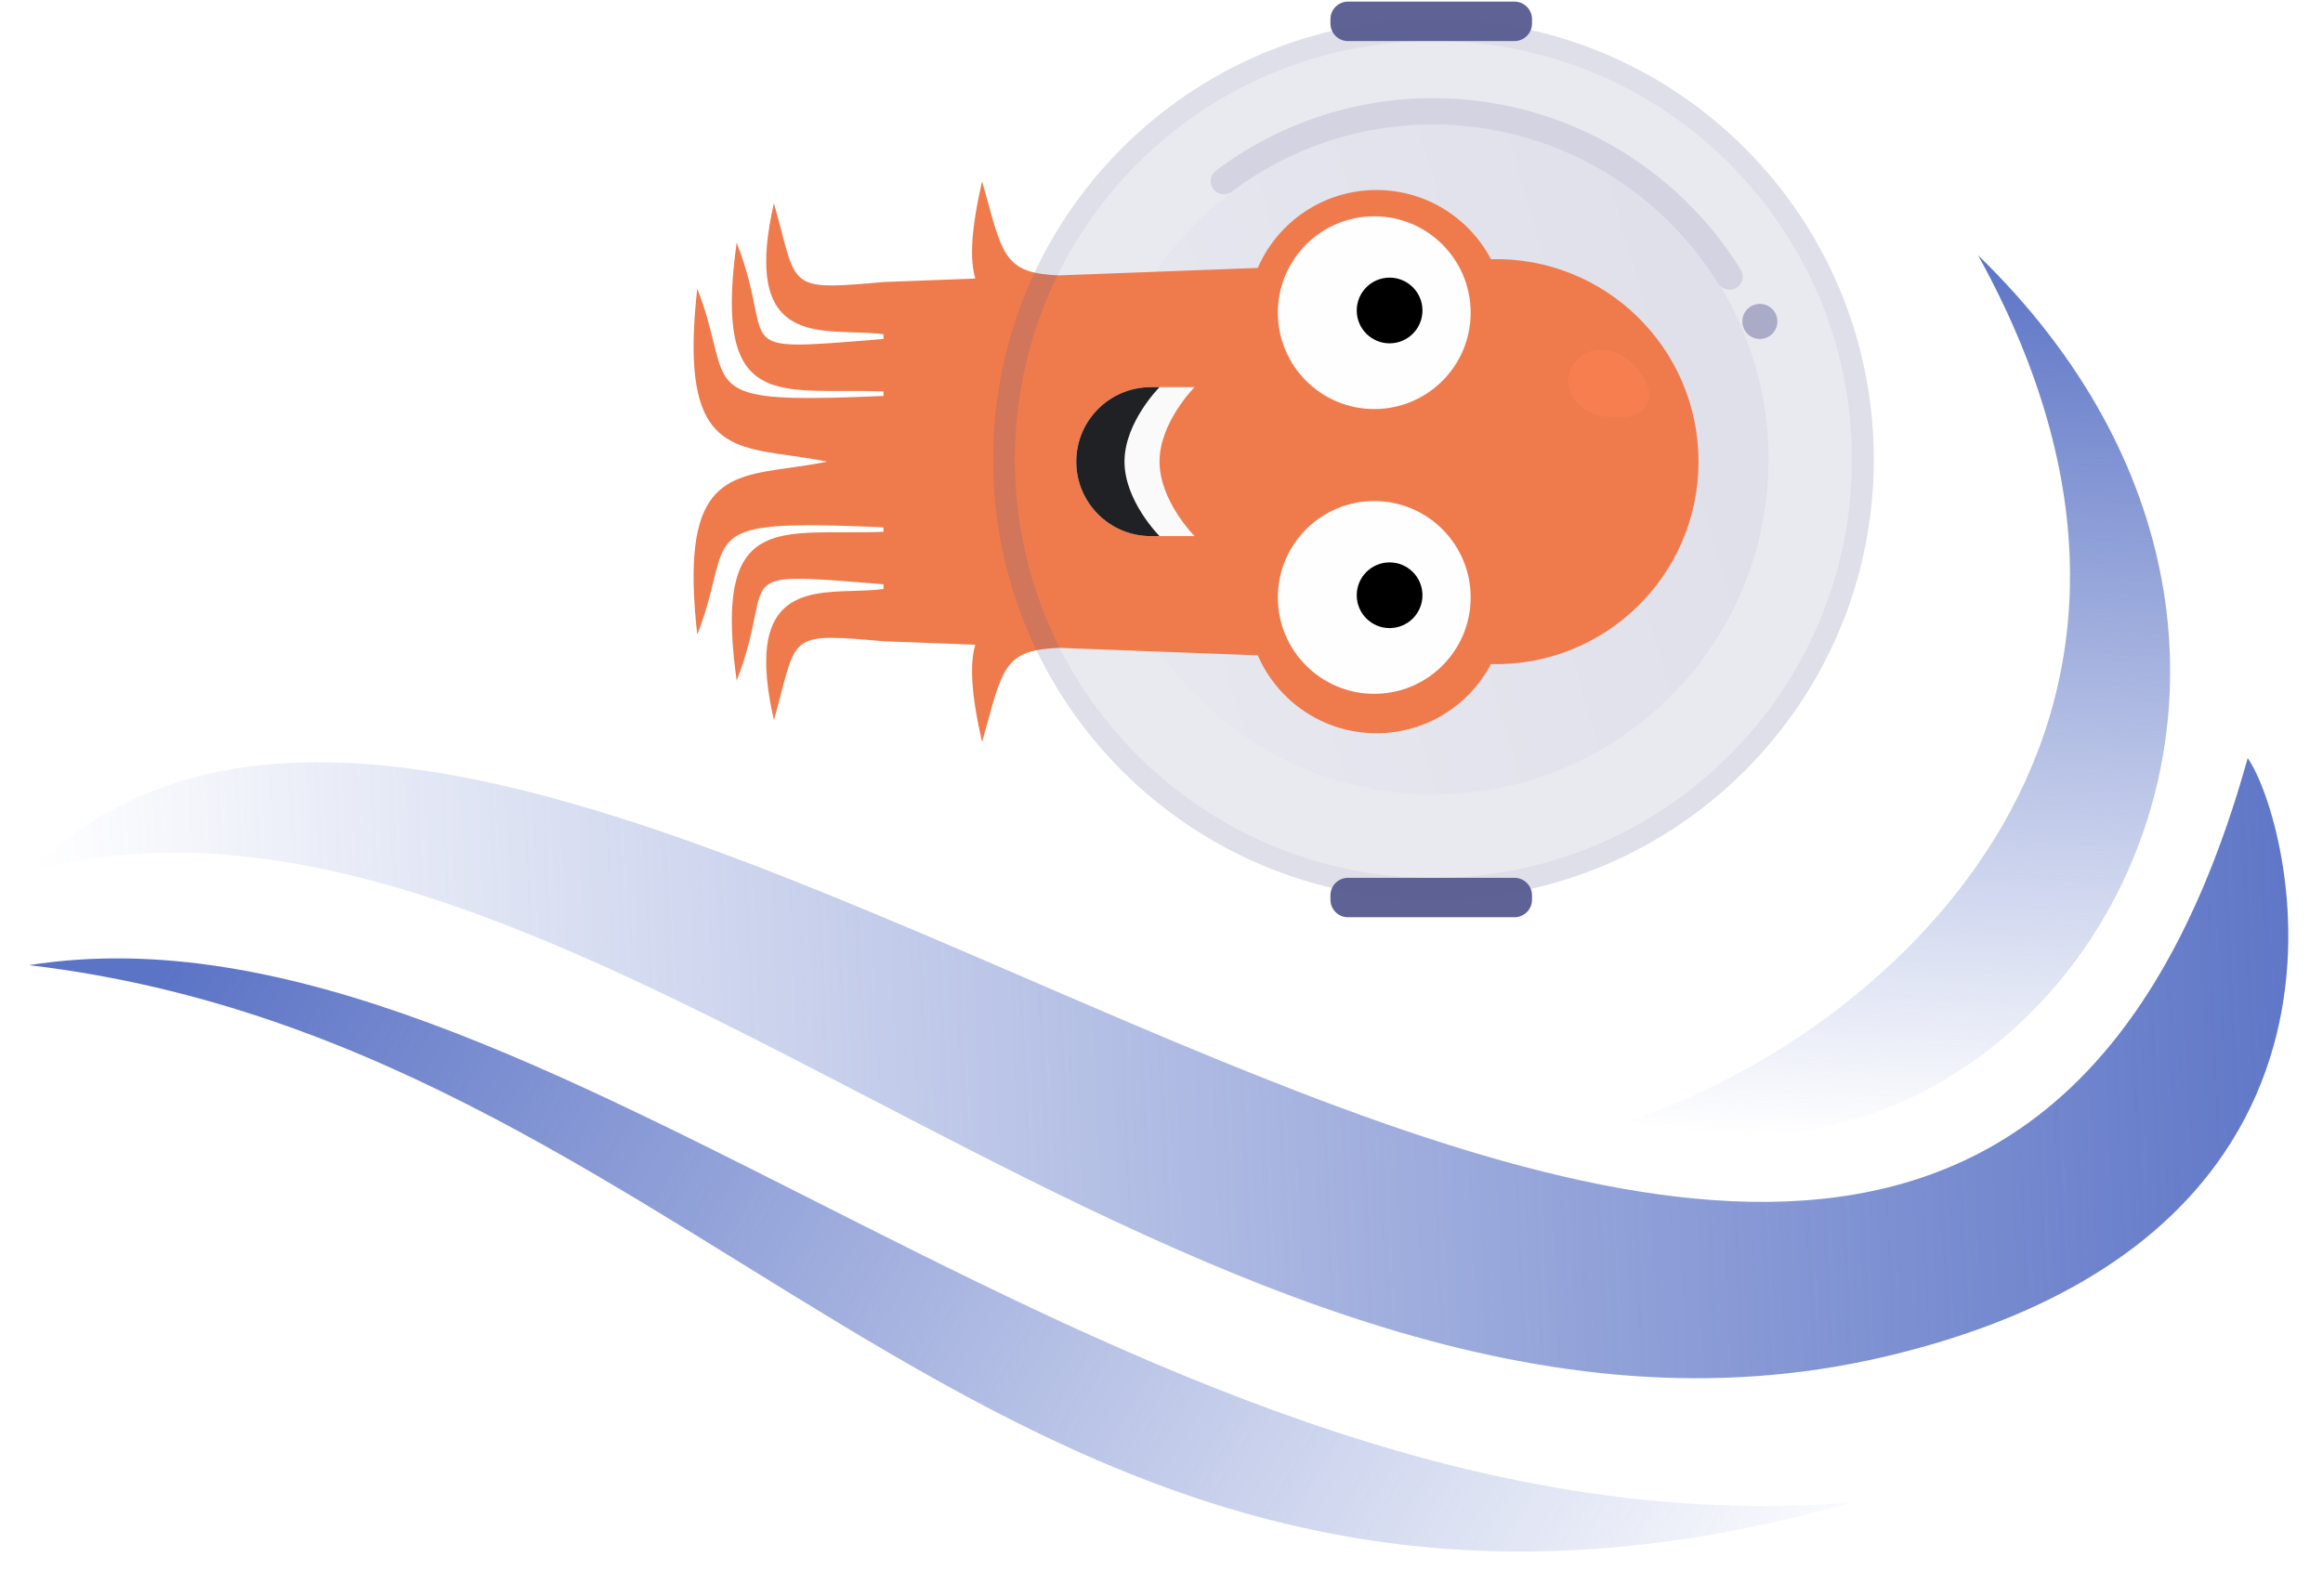
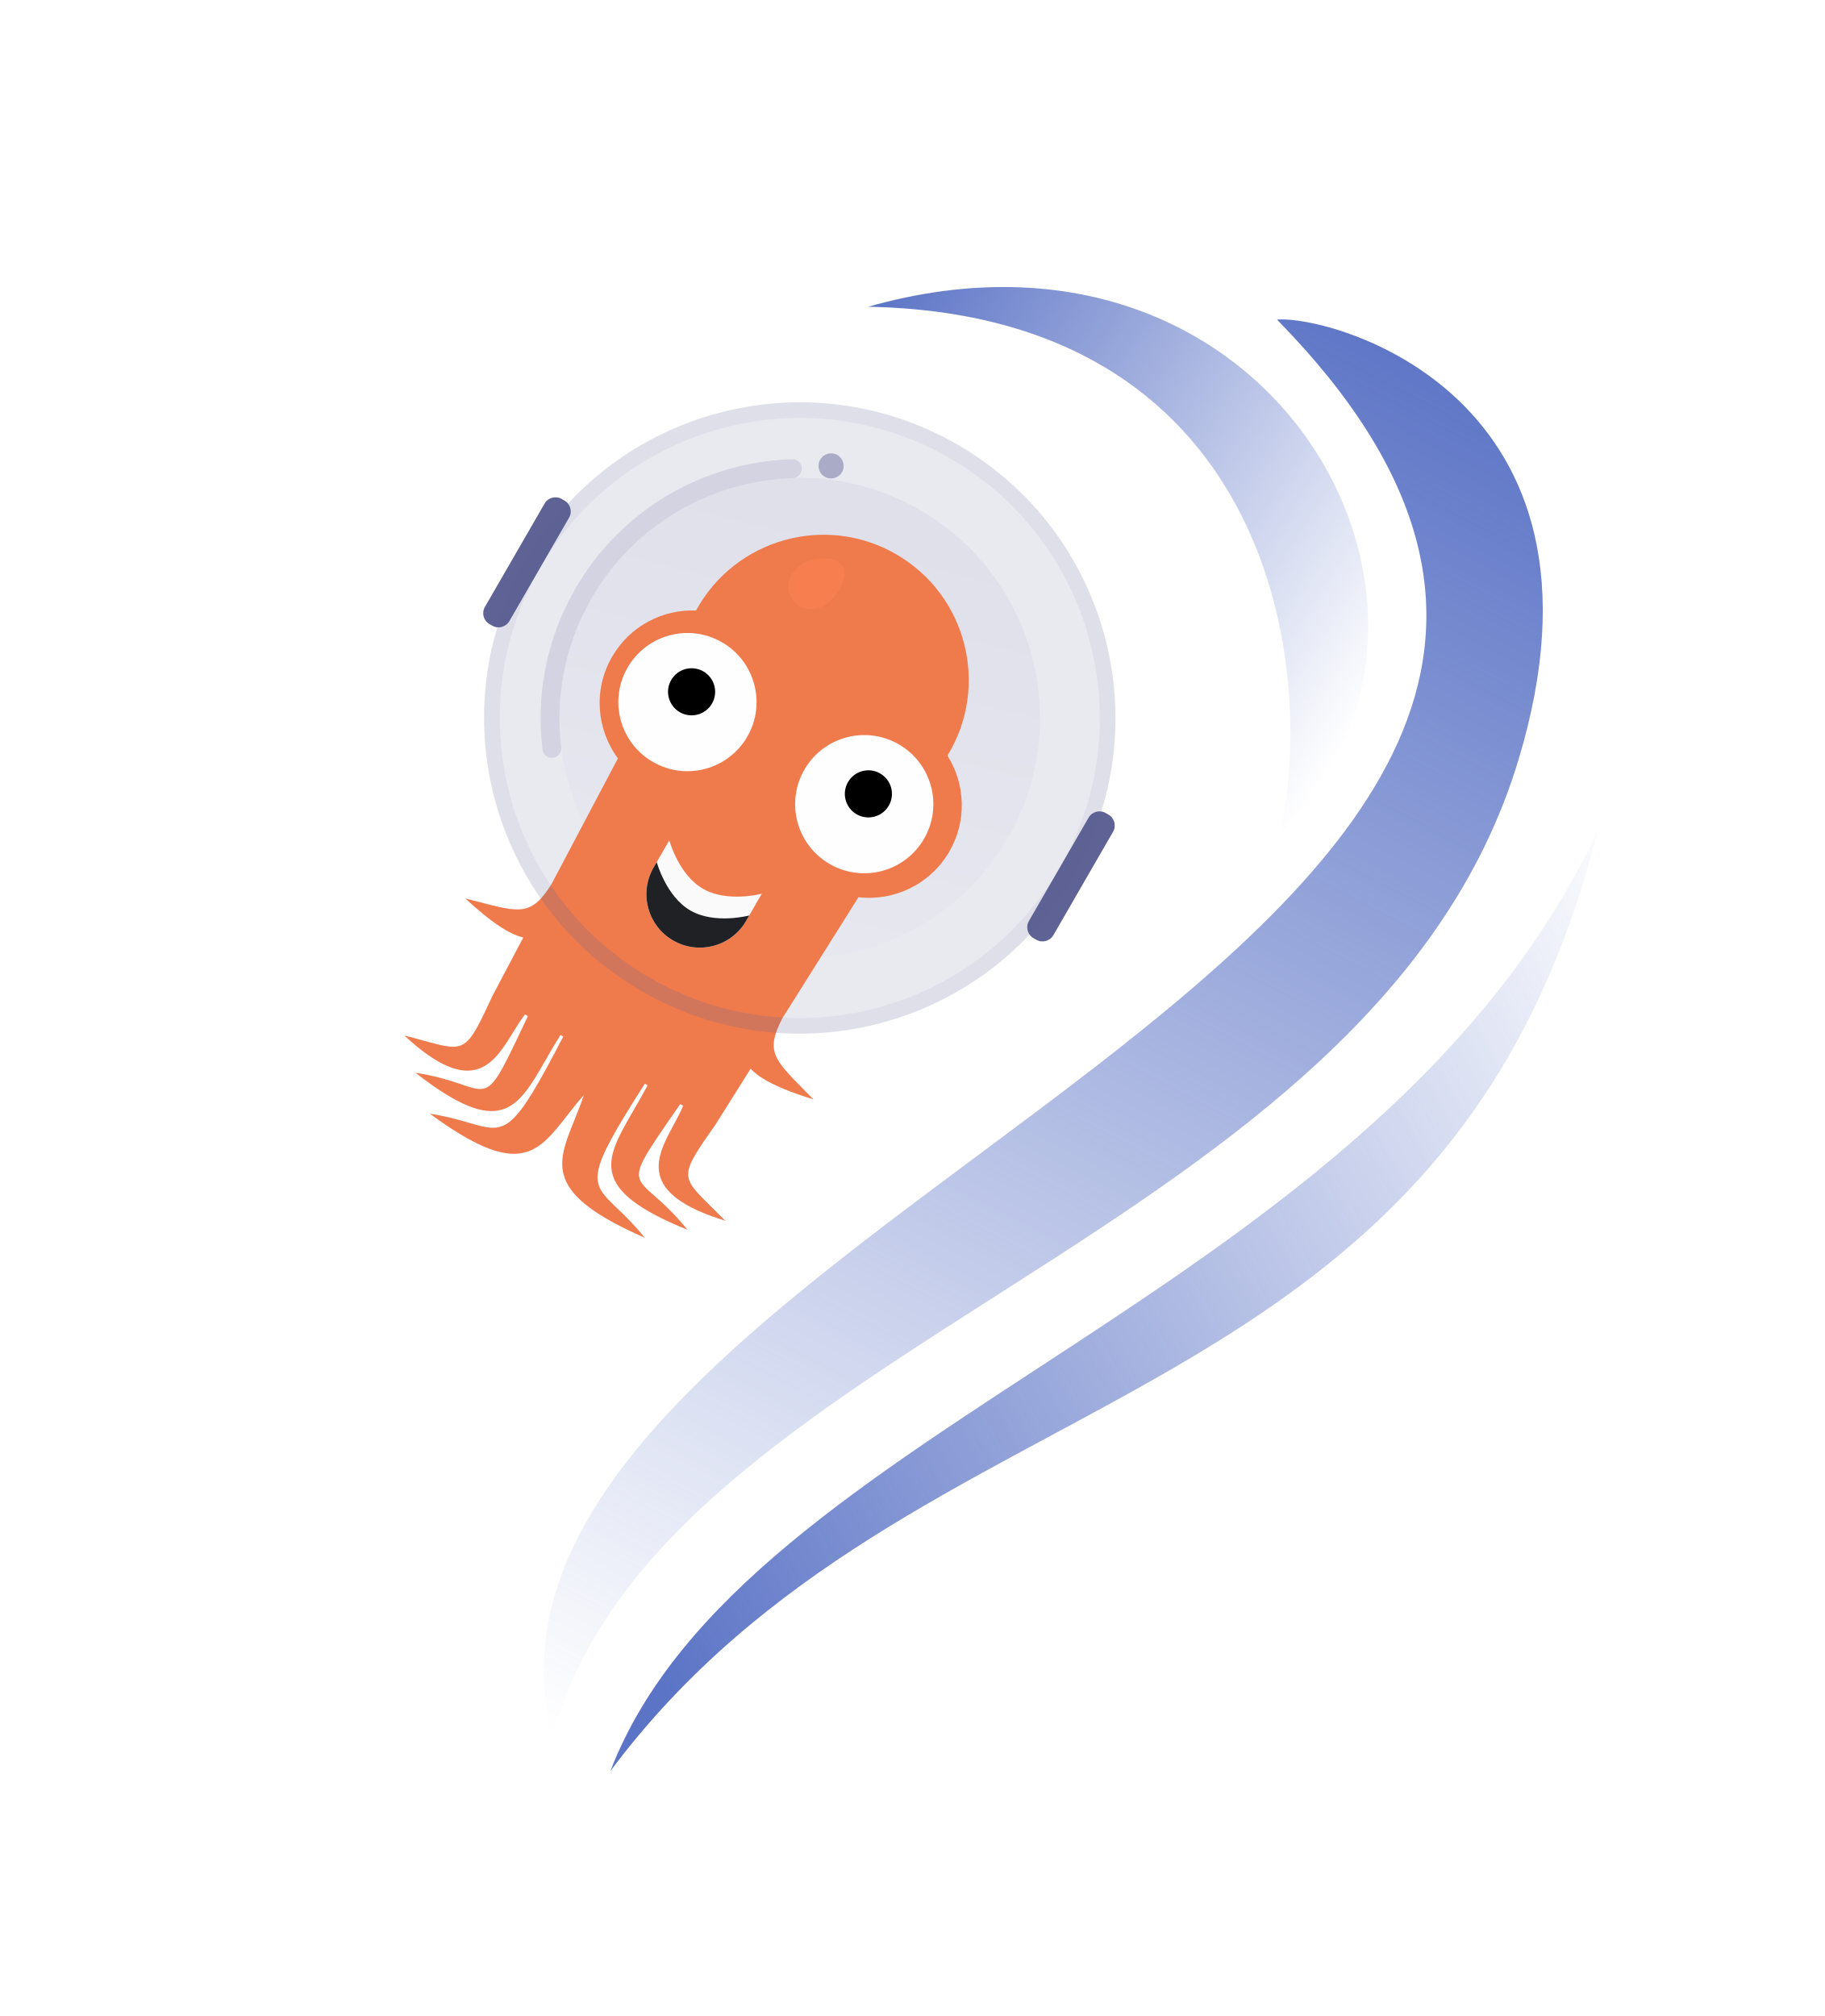
- <svg xmlns="http://www.w3.org/2000/svg" width="313" height="215" viewBox="0 0 313 215" fill="none">
-   <circle opacity="0.2" cx="193.138" cy="61.918" r="45.167" transform="rotate(90 193.138 61.9184)" fill="url(#paint0_linear)" />
-   <path opacity="0.14" fill-rule="evenodd" clip-rule="evenodd" d="M136.752 61.919C136.752 93.059 161.997 118.304 193.138 118.304C224.279 118.304 249.523 93.059 249.523 61.919C249.523 30.778 224.279 5.533 193.138 5.533C161.997 5.533 136.752 30.778 136.752 61.919ZM147.97 61.919C147.97 86.864 168.193 107.086 193.138 107.086C218.083 107.086 238.305 86.864 238.305 61.919C238.305 36.973 218.083 16.751 193.138 16.751C168.193 16.751 147.97 36.973 147.97 61.919Z" fill="#5E6294" />
-   <path d="M169.472 36.108C172.148 29.93 178.3 25.608 185.462 25.608C192.159 25.608 197.973 29.387 200.887 34.928C216.197 34.544 228.858 46.854 228.858 62.214C228.858 77.574 216.197 89.884 200.887 89.499C197.973 95.041 192.159 98.82 185.462 98.82C178.3 98.82 172.148 94.498 169.472 88.319L142.677 87.311C135.74 87.6 135.165 89.691 133.002 97.559C132.793 98.318 132.57 99.131 132.324 100.001C130.843 93.52 130.639 89.449 131.412 86.887L119.04 86.421C107.345 85.382 107.318 85.486 105.264 93.38C104.984 94.453 104.668 95.67 104.279 97.048C100.394 80.052 108.092 79.831 115.054 79.631C116.445 79.591 117.806 79.552 119.04 79.38L119.04 78.746C118.571 78.708 118.116 78.671 117.674 78.635L117.663 78.634C107.927 77.841 104.585 77.569 103.112 79.098C102.342 79.897 102.082 81.187 101.686 83.152C101.272 85.206 100.71 87.998 99.26 91.735C96.47 71.694 102.836 71.709 113.674 71.735C115.36 71.739 117.155 71.743 119.04 71.672L119.04 71.071C98.147 70.142 97.882 71.221 96.138 78.328C95.665 80.259 95.082 82.635 93.947 85.536C91.677 65.112 97.481 64.295 106.422 63.036C108.006 62.813 109.688 62.576 111.441 62.214C109.688 61.852 108.006 61.615 106.422 61.392C97.481 60.133 91.677 59.316 93.947 38.892C95.082 41.793 95.665 44.169 96.138 46.1C97.882 53.207 98.147 54.286 119.04 53.357L119.04 52.755C117.155 52.684 115.36 52.689 113.674 52.693C102.836 52.719 96.47 52.734 99.26 32.693C100.71 36.43 101.272 39.222 101.686 41.276C102.082 43.241 102.342 44.531 103.112 45.33C104.585 46.858 107.927 46.586 117.663 45.794C118.108 45.757 118.567 45.72 119.04 45.681L119.04 45.048C117.806 44.876 116.445 44.837 115.054 44.797C108.092 44.597 100.394 44.376 104.279 27.379C104.668 28.757 104.984 29.975 105.264 31.048C107.318 38.942 107.345 39.046 119.04 38.007L131.412 37.541C130.639 34.978 130.843 30.908 132.324 24.427C132.57 25.297 132.793 26.11 133.002 26.869C135.165 34.737 135.74 36.828 142.677 37.117L169.472 36.108Z" fill="#EF7B4D" />
-   <circle cx="185.167" cy="42.139" r="12.989" transform="rotate(90 185.167 42.1392)" fill="#FEFEFE" />
-   <circle cx="187.234" cy="41.844" r="4.428" transform="rotate(90 187.234 41.8442)" fill="black" />
-   <circle cx="185.167" cy="80.517" r="12.989" transform="rotate(90 185.167 80.5167)" fill="#FEFEFE" />
-   <circle cx="187.234" cy="80.222" r="4.428" transform="rotate(90 187.234 80.2216)" fill="black" />
-   <path d="M160.96 52.177C160.96 52.177 156.236 56.9 156.236 62.214C156.236 67.528 160.96 72.251 160.96 72.251L155.055 72.251C149.512 72.251 145.018 67.757 145.018 62.214C145.018 56.671 149.512 52.177 155.055 52.177L160.96 52.177Z" fill="#FAFAFA" />
-   <path d="M156.236 52.177C156.236 52.177 151.513 56.9 151.513 62.214C151.513 67.528 156.236 72.251 156.236 72.251L155.055 72.251C149.512 72.251 145.018 67.757 145.018 62.214C145.018 56.671 149.512 52.177 155.055 52.177L156.236 52.177Z" fill="#202124" />
-   <path opacity="0.16" d="M164.895 24.416C172.696 18.545 182.388 15.048 192.902 15.005C209.846 14.935 224.729 23.852 233.037 37.276" stroke="#5E6294" stroke-width="3.543" stroke-linecap="round" />
-   <circle opacity="0.45" cx="237.124" cy="43.32" r="2.362" transform="rotate(90 237.124 43.3202)" fill="#5E6294" />
-   <rect x="206.422" y="0.219" width="5.314" height="27.16" rx="2.362" transform="rotate(90 206.422 0.219238)" fill="#5E6294" />
-   <rect x="206.422" y="118.304" width="5.314" height="27.16" rx="2.362" transform="rotate(90 206.422 118.304)" fill="#5E6294" />
-   <path fill-rule="evenodd" clip-rule="evenodd" d="M133.8 61.919C133.8 94.69 160.367 121.256 193.138 121.256C225.909 121.256 252.475 94.69 252.475 61.919C252.475 29.147 225.909 2.581 193.138 2.581C160.367 2.581 133.8 29.147 133.8 61.919ZM136.752 61.919C136.752 93.059 161.997 118.304 193.138 118.304C224.279 118.304 249.523 93.059 249.523 61.919C249.523 30.778 224.279 5.533 193.138 5.533C161.997 5.533 136.752 30.778 136.752 61.919Z" fill="#5E6294" fill-opacity="0.2" />
-   <path d="M215.52 55.983C212.743 55.389 210.904 52.978 211.413 50.597C211.922 48.215 214.145 46.689 216.922 47.282C219.699 47.875 222.649 51.505 222.14 53.886C221.631 56.267 218.297 56.576 215.52 55.983Z" fill="#F77F4F" />
-   <path d="M3.899 130.075C73.192 119.122 152.394 210.416 249.596 202.462C136.931 234.423 98.527 141.25 3.899 130.075Z" fill="url(#paint1_linear)" />
-   <path d="M266.522 34.399C302.437 99.397 252.045 140.419 219.63 150.955C276.071 166.885 323.796 89.978 266.522 34.399Z" fill="url(#paint2_linear)" />
-   <path d="M302.853 102.168C258.911 260.123 75.569 47.173 3.961 117.426C78.643 97.381 161.812 204.414 253.844 182.864C323.95 166.449 308.519 110.143 302.853 102.168Z" fill="url(#paint3_linear)" />
-   <defs>
-     <linearGradient id="paint0_linear" x1="193.138" y1="16.751" x2="219.069" y2="105.86" gradientUnits="userSpaceOnUse">
-       <stop stop-color="#5E6294" />
-       <stop offset="1" stop-color="#878BB2" />
-     </linearGradient>
-     <linearGradient id="paint1_linear" x1="32.095" y1="114.44" x2="237.41" y2="235.741" gradientUnits="userSpaceOnUse">
-       <stop stop-color="#5C74C6" />
-       <stop offset="1" stop-color="#5C74C6" stop-opacity="0" />
-     </linearGradient>
-     <linearGradient id="paint2_linear" x1="260.244" y1="34.096" x2="254.443" y2="154.099" gradientUnits="userSpaceOnUse">
-       <stop stop-color="#5C74C6" />
-       <stop offset="1" stop-color="#5C74C6" stop-opacity="0" />
-     </linearGradient>
-     <linearGradient id="paint3_linear" x1="314.816" y1="116.328" x2="5.192" y2="129.544" gradientUnits="userSpaceOnUse">
-       <stop stop-color="#5C74C6" />
-       <stop offset="1" stop-color="#5C74C6" stop-opacity="0" />
-     </linearGradient>
-   </defs>
+ <svg xmlns="http://www.w3.org/2000/svg" xmlns:xlink="http://www.w3.org/1999/xlink" fill="none" height="379" viewBox="0 0 343 379" width="343">
+   <linearGradient id="a" gradientUnits="userSpaceOnUse" x1="172.928" x2="150.83" y1="95.864" y2="186">
+     <stop offset="0" stop-color="#5e6294" />
+     <stop offset="1" stop-color="#878bb2" />
+   </linearGradient>
+   <linearGradient id="b">
+     <stop offset="0" stop-color="#5c74c6" />
+     <stop offset="1" stop-color="#5c74c6" stop-opacity="0" />
+   </linearGradient>
+   <linearGradient id="c" gradientUnits="userSpaceOnUse" x1="115.308" x2="323.015" xlink:href="#b" y1="300.708" y2="183.55" />
+   <linearGradient id="d" gradientUnits="userSpaceOnUse" x1="159.802" x2="260.827" xlink:href="#b" y1="62.953" y2="127.978" />
+   <linearGradient id="e" gradientUnits="userSpaceOnUse" x1="258.303" x2="114.937" xlink:href="#b" y1="56.808" y2="331.559" />
+   <clipPath id="f">
+     <path d="m0 0h313v215h-313z" transform="matrix(.5 -.8660254 .8660254 .5 .152267 271.283)" />
+   </clipPath>
+   <g clip-path="url(#f)">
+     <path d="m127.76 174.096c21.604 12.473 49.228 5.071 61.7-16.533 12.473-21.603 5.071-49.227-16.532-61.699-21.603-12.473-49.227-5.071-61.7 16.532-12.473 21.603-5.071 49.227 16.532 61.7z" fill="url(#a)" opacity=".2" />
+     <path clip-rule="evenodd" d="m122.151 183.812c26.969 15.57 61.454 6.329 77.025-20.639 15.57-26.969 6.33-61.454-20.639-77.024-26.969-15.57-61.453-6.331-77.024 20.638-15.57 26.969-6.33 61.454 20.638 77.025zm5.609-9.715c21.604 12.472 49.228 5.07 61.7-16.533 12.473-21.603 5.071-49.227-16.532-61.7-21.603-12.473-49.227-5.071-61.7 16.532-12.472 21.603-5.071 49.228 16.532 61.701z" fill="#5e6294" fill-rule="evenodd" opacity=".14" />
+     <path d="m116.159 142.57c-4.013-5.407-4.68-12.896-1.099-19.098 3.349-5.8 9.528-8.945 15.785-8.698 7.322-13.451 24.313-18.261 37.615-10.581 13.302 7.68 17.632 24.8 9.645 37.866 3.342 5.295 3.708 12.219.359 18.019-3.581 6.203-10.4 9.369-17.089 8.598l-14.271 22.7c-3.218 6.152-1.695 7.696 4.037 13.503.553.561 1.146 1.16 1.777 1.809-6.353-1.958-9.981-3.817-11.813-5.768l-6.59 10.482c-6.747 9.608-6.671 9.684-.861 15.41.789.779 1.685 1.661 2.684 2.687-16.662-5.134-13.004-11.911-9.697-18.04.661-1.225 1.308-2.423 1.776-3.578l-.548-.317c-.268.388-.527.763-.78 1.128l-.006.009c-5.555 8.035-7.461 10.793-6.874 12.833.307 1.067 1.294 1.937 2.798 3.262 1.572 1.386 3.709 3.268 6.22 6.393-18.751-7.604-15.555-13.11-10.113-22.483.846-1.458 1.747-3.011 2.628-4.678l-.521-.301c-11.251 17.63-10.449 18.399-5.166 23.462 1.436 1.376 3.202 3.068 5.147 5.502-18.822-8.247-16.628-13.682-13.248-22.054.599-1.483 1.235-3.059 1.798-4.758-1.191 1.337-2.237 2.675-3.222 3.936-5.561 7.113-9.17 11.731-25.723-.446 3.08.467 5.429 1.151 7.338 1.706 7.027 2.043 8.094 2.354 17.736-16.205l-.521-.301c-1.004 1.597-1.898 3.154-2.737 4.616-5.397 9.399-8.567 14.92-24.528 2.482 3.962.614 6.66 1.523 8.646 2.191 1.9.64 3.147 1.06 4.224.792 2.06-.511 3.496-3.541 7.677-12.369.191-.404.388-.82.592-1.249l-.549-.317c-.766.983-1.48 2.142-2.21 3.327-3.654 5.929-7.695 12.485-20.472.622 1.388.353 2.6.688 3.67.982 7.863 2.168 7.967 2.196 12.914-8.451l5.783-10.948c-2.606-.611-6.029-2.824-10.901-7.347.877.223 1.692.436 2.454.634 7.895 2.061 9.994 2.609 13.712-3.254z" fill="#ef7b4d" />
+     <path d="m122.735 143.242c6.212 3.587 14.157 1.459 17.743-4.754 3.587-6.213 1.459-14.157-4.754-17.744s-14.157-1.458-17.744 4.755c-3.587 6.212-1.458 14.156 4.755 17.743z" fill="#fefefe" />
+     <path d="m127.793 133.891c2.118 1.222 4.827.497 6.049-1.621 1.223-2.118.497-4.826-1.621-6.049-2.117-1.223-4.826-.497-6.049 1.621-1.222 2.118-.497 4.826 1.621 6.049z" fill="#000" />
+     <path d="m155.971 162.431c6.212 3.587 14.156 1.458 17.743-4.754 3.587-6.213 1.459-14.157-4.754-17.744s-14.157-1.458-17.744 4.754c-3.587 6.213-1.458 14.157 4.755 17.744z" fill="#fefefe" />
+     <path d="m161.029 153.079c2.118 1.223 4.826.497 6.049-1.621s.497-4.826-1.621-6.049c-2.118-1.222-4.826-.497-6.049 1.621s-.497 4.826 1.621 6.049z" fill="#000" />
+     <path d="m125.819 157.976s1.728 6.453 6.33 9.11 11.055.927 11.055.927l-2.953 5.114c-2.771 4.8-8.91 6.445-13.711 3.674-4.801-2.772-6.445-8.911-3.674-13.711z" fill="#fafafa" />
+     <path d="m123.457 162.067s1.729 6.452 6.331 9.109 11.054.928 11.054.928l-.591 1.023c-2.771 4.8-8.91 6.445-13.711 3.674-4.801-2.772-6.445-8.911-3.674-13.711z" fill="#202124" />
+     <path d="m103.745 140.688c-1.184-9.692.633-19.834 5.853-28.961 8.411-14.709 23.575-23.139 39.355-23.622" opacity=".16" stroke="#5e6294" stroke-linecap="round" stroke-width="3.543" />
+     <g fill="#5e6294">
+       <path d="m155.05 89.633c1.129.652 2.574.265 3.226-.864s.265-2.574-.864-3.226c-1.13-.652-2.574-.265-3.227.864-.652 1.13-.265 2.574.865 3.226z" opacity=".45" />
+       <path d="m106.11 94.102-.512-.295c-1.129-.652-2.574-.265-3.226.864l-11.218 19.43c-.652 1.13-.265 2.574.865 3.227l.511.295c1.13.652 2.574.265 3.226-.865l11.218-19.43c.652-1.13.265-2.574-.864-3.226z" />
+       <path d="m208.374 153.144-.511-.295c-1.13-.652-2.574-.265-3.226.865l-11.218 19.43c-.653 1.129-.265 2.574.864 3.226l.511.295c1.13.652 2.574.265 3.227-.864l11.218-19.431c.652-1.129.265-2.574-.865-3.226z" />
+       <path clip-rule="evenodd" d="m120.675 186.368c28.381 16.386 64.672 6.661 81.057-21.719 16.386-28.381 6.662-64.671-21.719-81.056s-64.671-6.662-81.056 21.718c-16.386 28.381-6.662 64.671 21.718 81.057zm1.476-2.556c26.969 15.57 61.454 6.329 77.025-20.639 15.57-26.969 6.33-61.454-20.639-77.024-26.969-15.57-61.453-6.331-77.024 20.638-15.57 26.969-6.33 61.454 20.638 77.025z" fill-opacity=".2" fill-rule="evenodd" />
+     </g>
+     <path d="m156.395 112.629c-1.903 2.108-4.91 2.495-6.718.863-1.808-1.631-2.019-4.32-.116-6.428 1.902-2.108 6.52-2.848 8.328-1.217s.408 4.673-1.494 6.782z" fill="#f77f4f" />
+     <path d="m114.75 332.943c25.161-65.485 143.825-88.429 185.538-176.586-28.654 113.552-128.546 100.224-185.538 176.586z" fill="url(#c)" />
+     <path d="m163.204 57.668c74.247 1.395 84.577 65.547 77.494 98.887 42.016-40.914-.725-120.699-77.494-98.887z" fill="url(#d)" />
+     <path d="m240.059 60.089c114.822 117.032-161.269 169.336-136.233 266.477 19.982-74.7 154.26-93.209 181.613-183.686 20.837-68.921-35.641-83.711-45.38-82.791z" fill="url(#e)" />
+   </g>
</svg>
